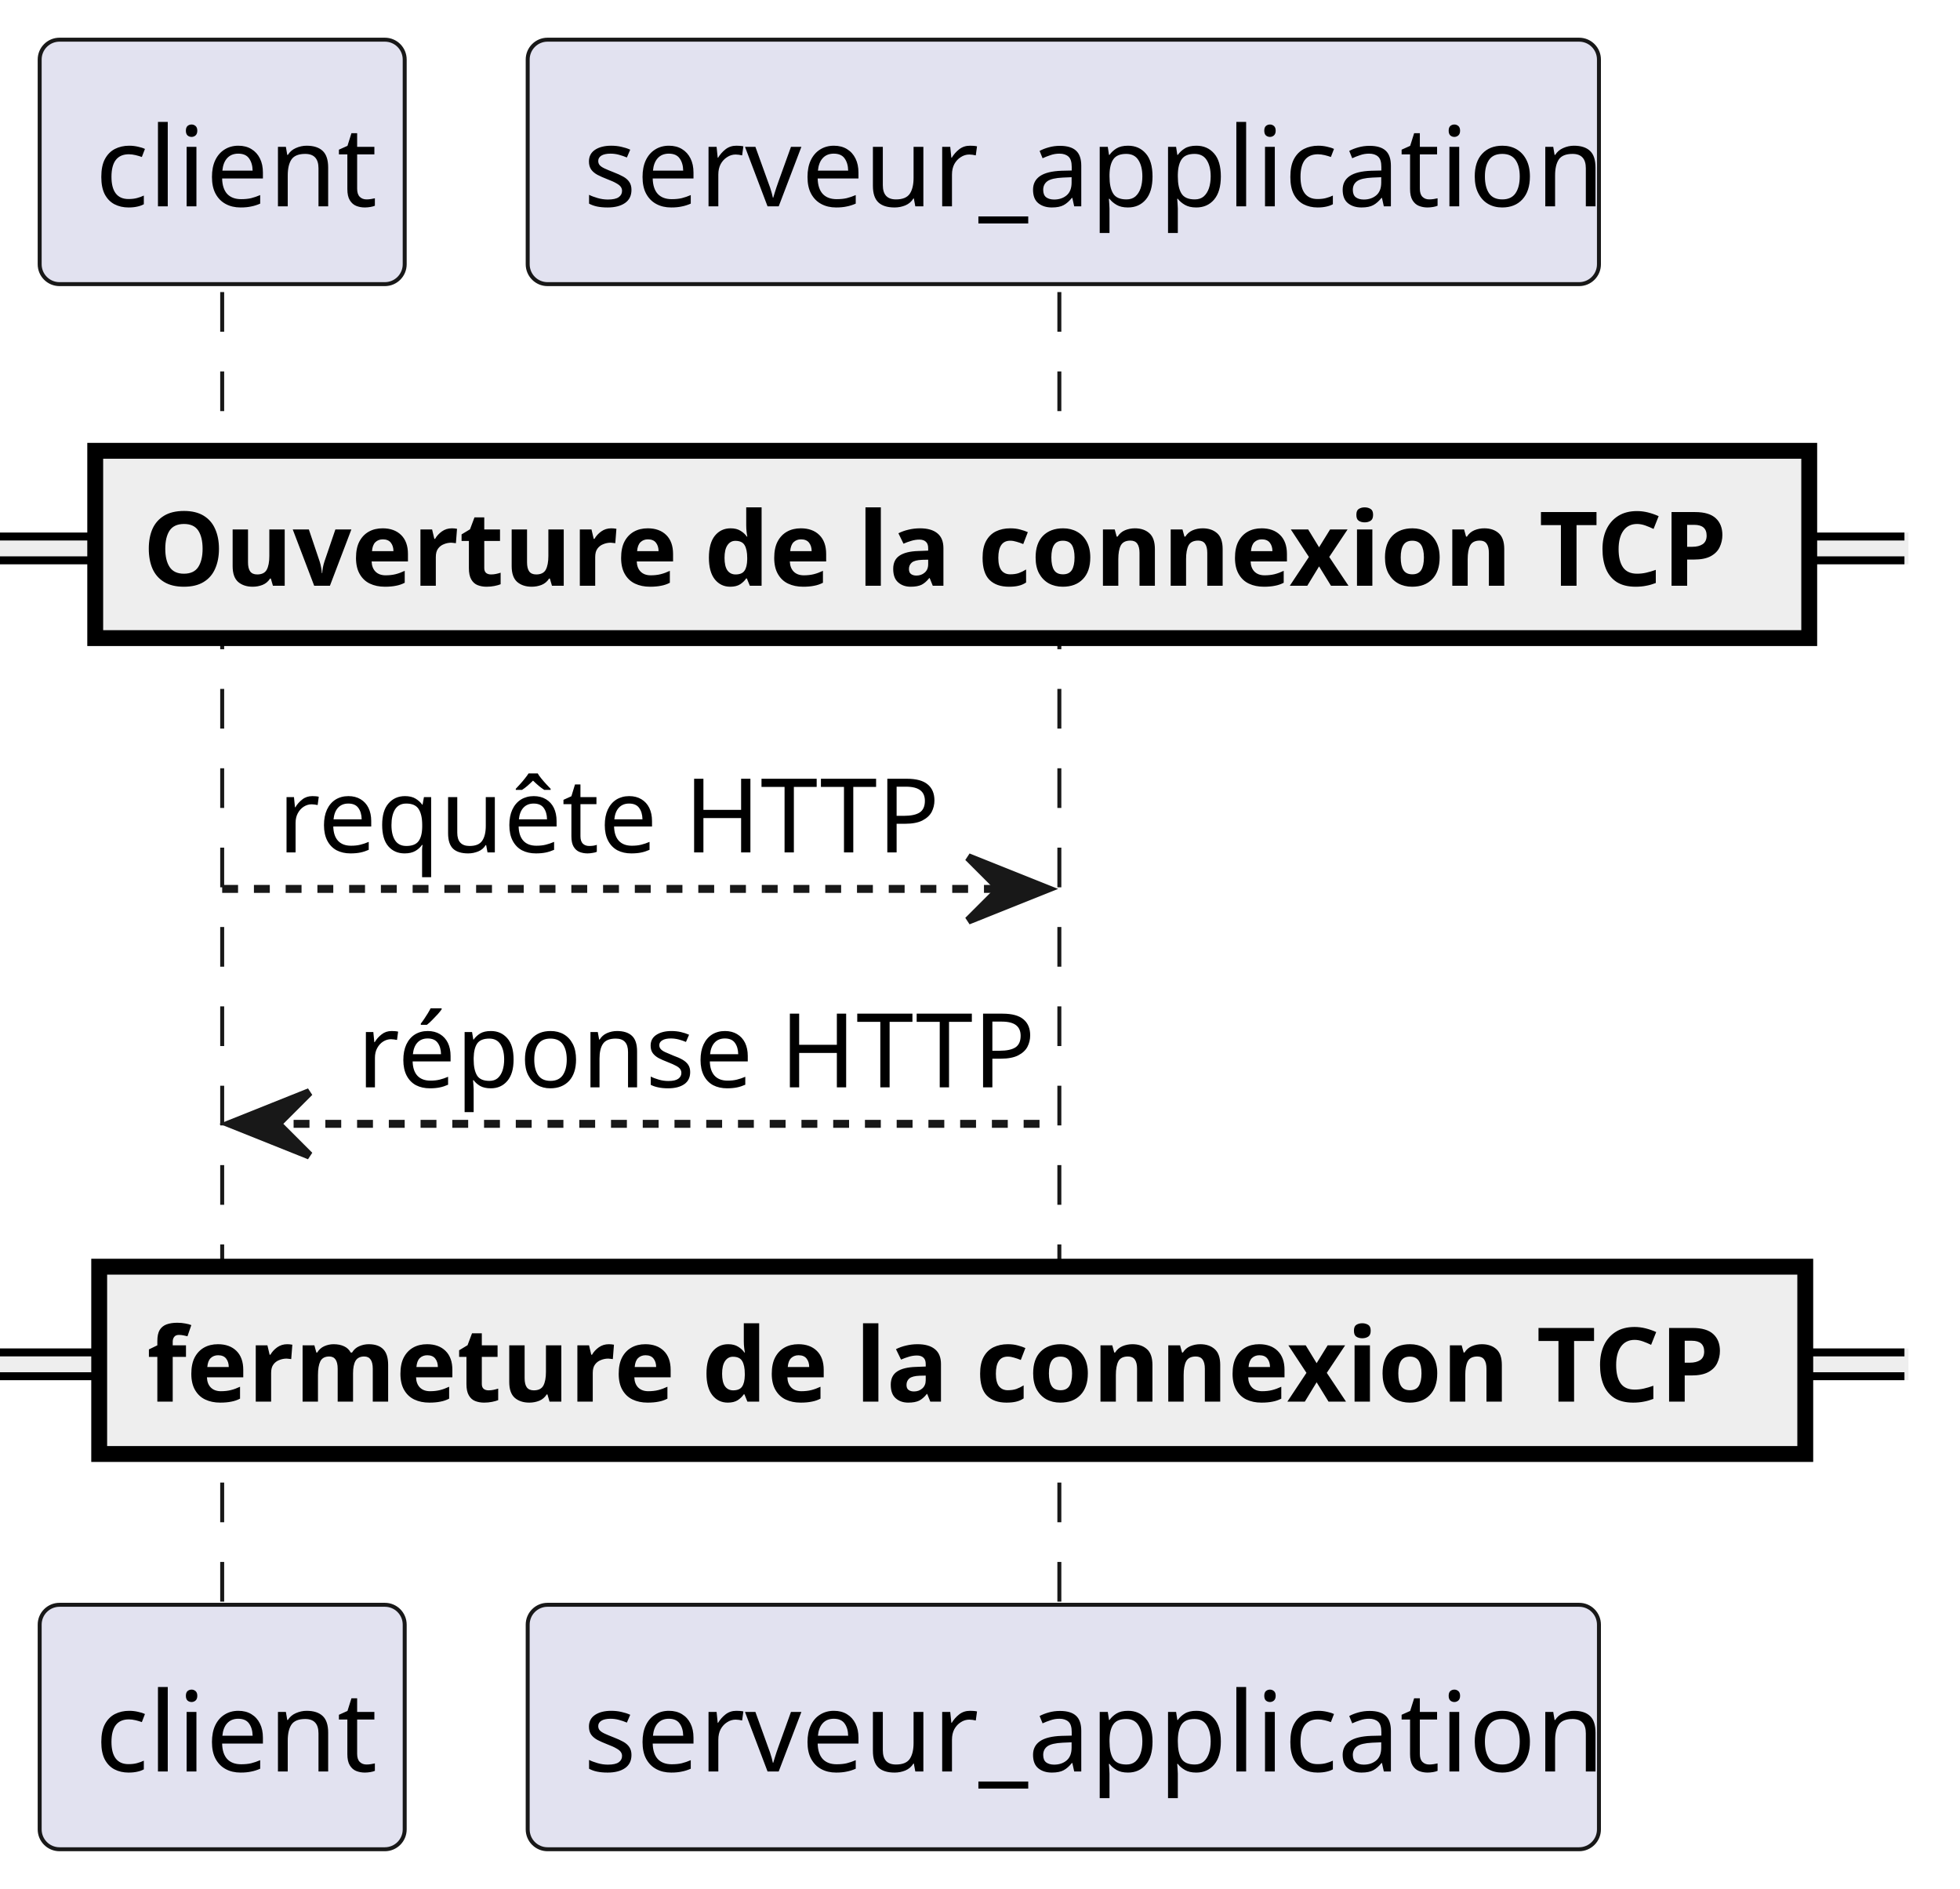
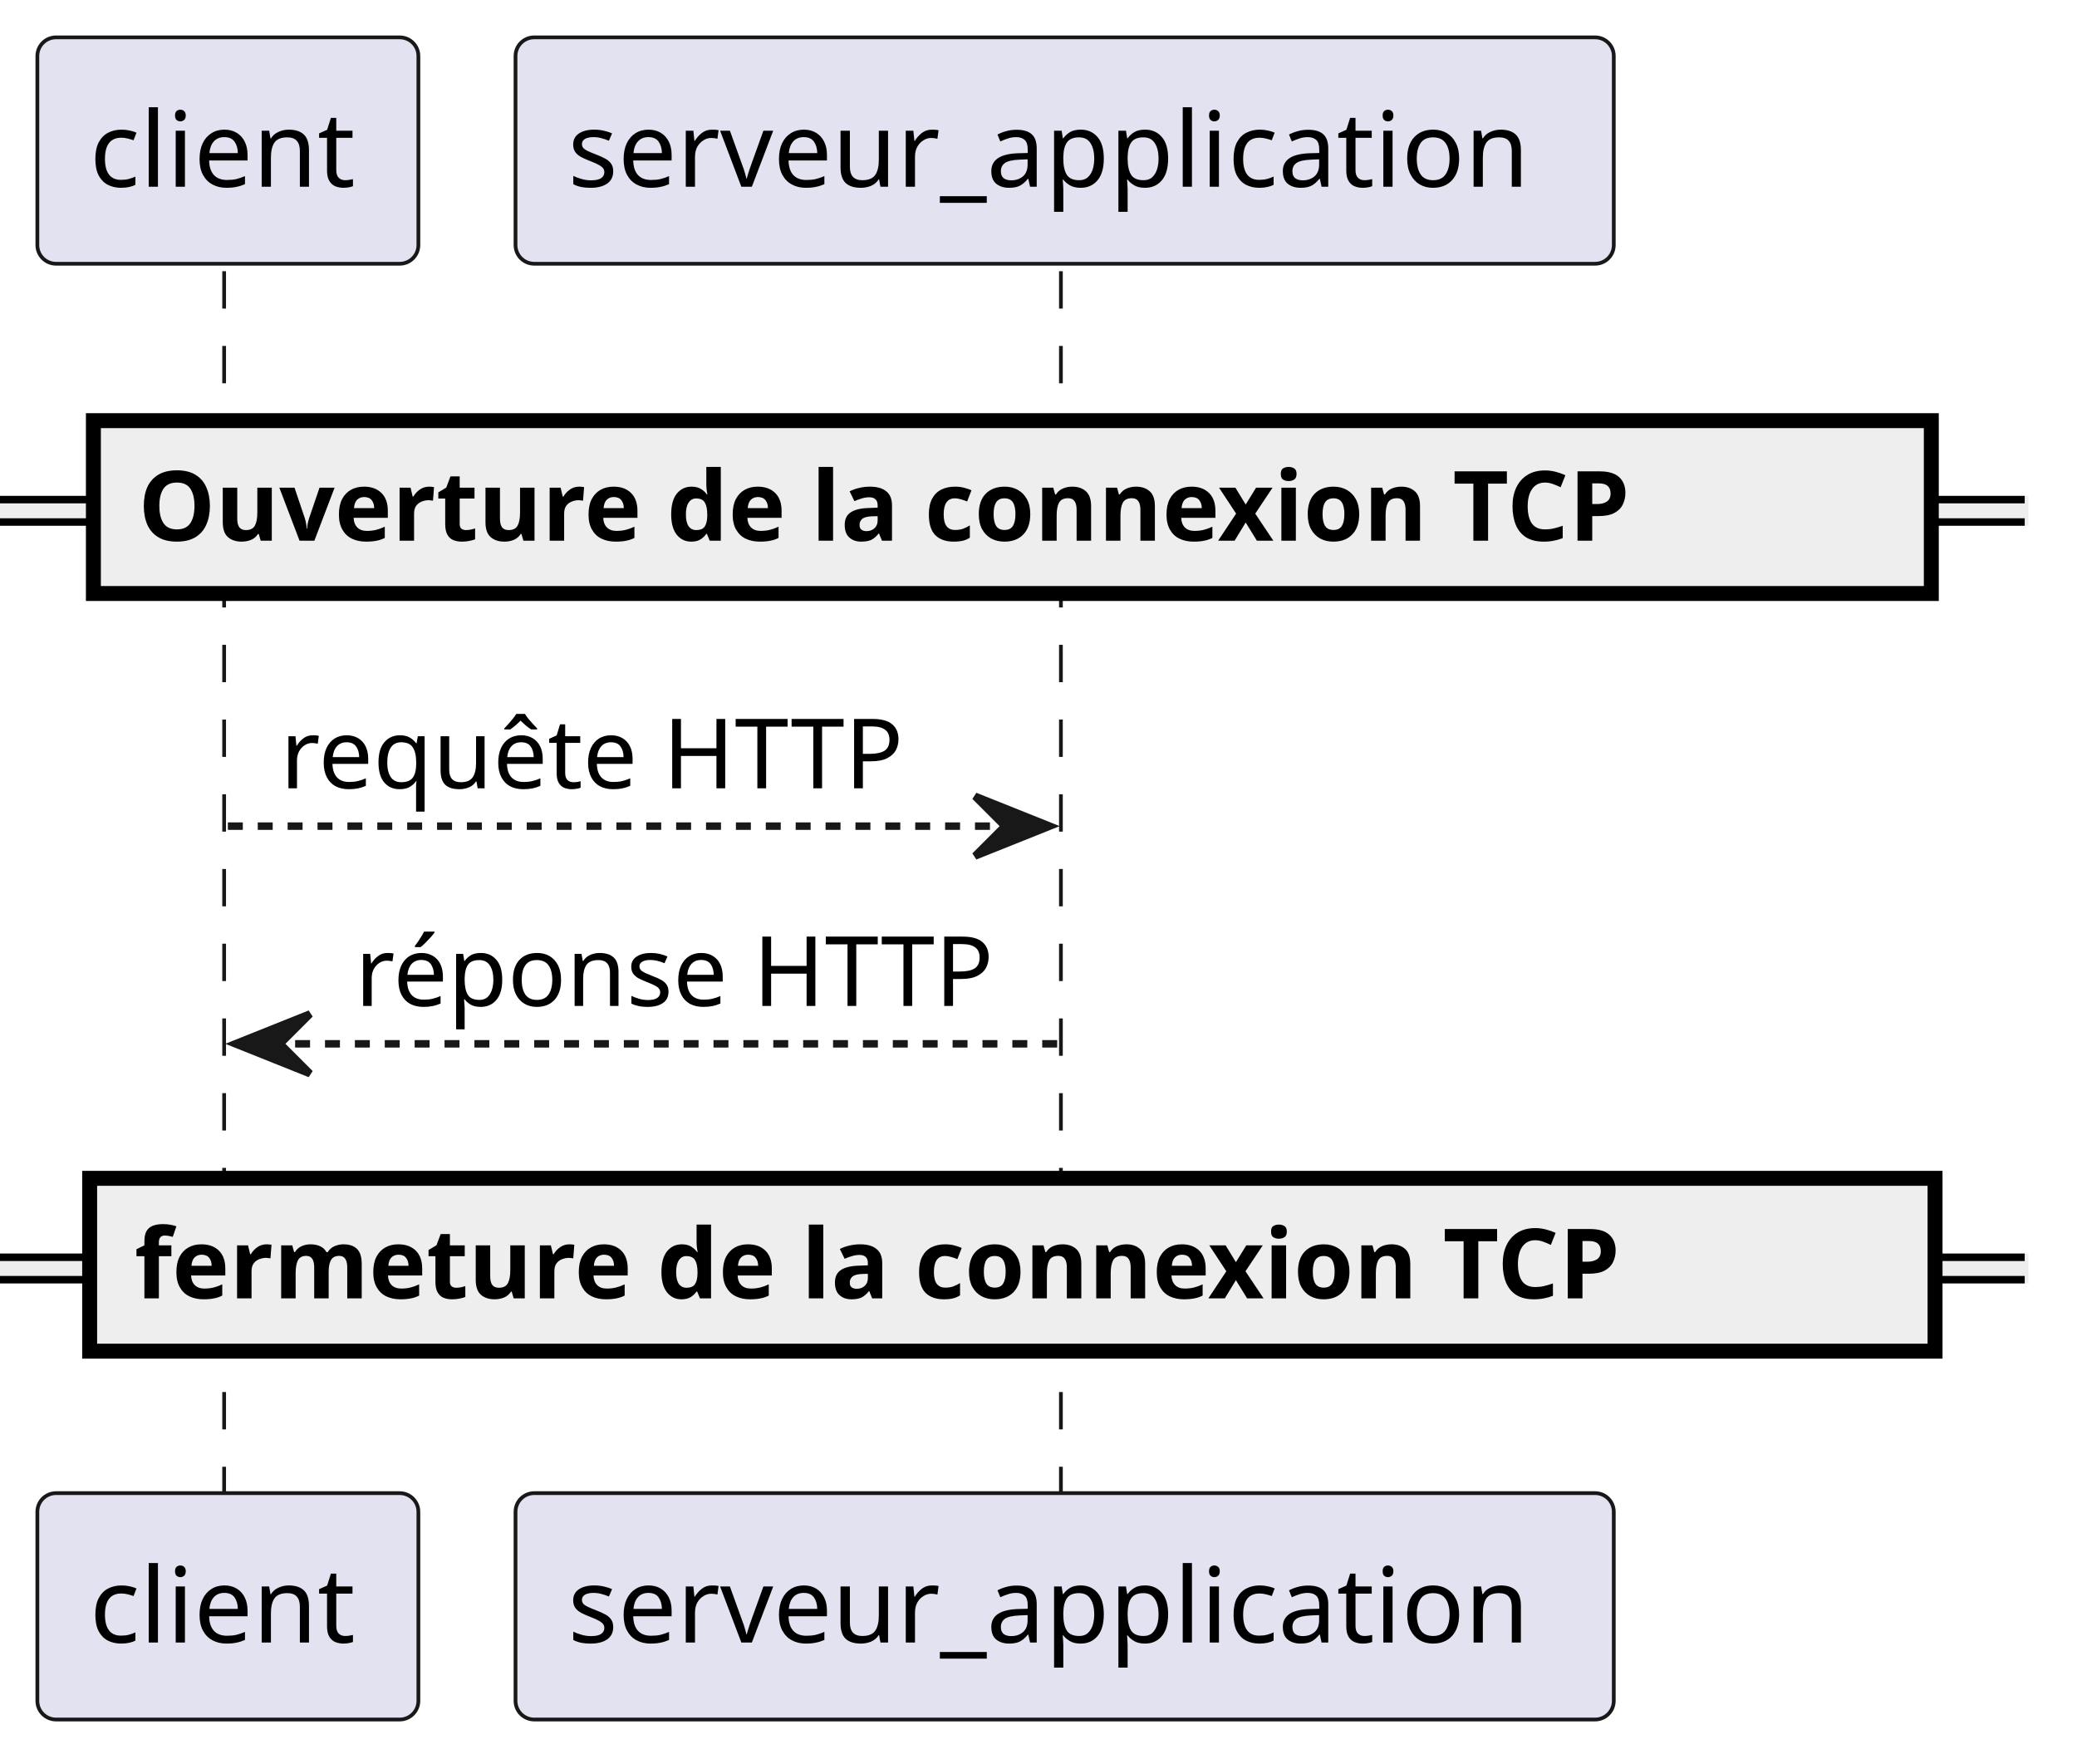
- <svg xmlns="http://www.w3.org/2000/svg" contentStyleType="text/css" height="238px" preserveAspectRatio="none" style="width:247px;height:238px;background:#FFFFFF;" version="1.1" viewBox="0 0 247 238" width="247px" zoomAndPan="magnify">
+ <svg xmlns="http://www.w3.org/2000/svg" contentStyleType="text/css" height="236px" preserveAspectRatio="none" style="width:278px;height:236px;background:#FFFFFF;" version="1.1" viewBox="0 0 278 236" width="278px" zoomAndPan="magnify">
  <defs />
  <g>
-     <line style="stroke:#181818;stroke-width:0.5;stroke-dasharray:5.0,5.0;" x1="28" x2="28" y1="36.8" y2="203.2" />
-     <line style="stroke:#181818;stroke-width:0.5;stroke-dasharray:5.0,5.0;" x1="133.5" x2="133.5" y1="36.8" y2="203.2" />
-     <rect fill="#E2E2F0" height="30.8" rx="2.5" ry="2.5" style="stroke:#181818;stroke-width:0.5;" width="46" x="5" y="5" />
-     <text fill="#000000" font-family="sans-serif" font-size="14" lengthAdjust="spacing" textLength="32" x="12" y="26">client</text>
-     <rect fill="#E2E2F0" height="30.8" rx="2.5" ry="2.5" style="stroke:#181818;stroke-width:0.5;" width="46" x="5" y="202.2" />
-     <text fill="#000000" font-family="sans-serif" font-size="14" lengthAdjust="spacing" textLength="32" x="12" y="223.2">client</text>
-     <rect fill="#E2E2F0" height="30.8" rx="2.5" ry="2.5" style="stroke:#181818;stroke-width:0.5;" width="135" x="66.5" y="5" />
-     <text fill="#000000" font-family="sans-serif" font-size="14" lengthAdjust="spacing" textLength="121" x="73.5" y="26">serveur_application</text>
-     <rect fill="#E2E2F0" height="30.8" rx="2.5" ry="2.5" style="stroke:#181818;stroke-width:0.5;" width="135" x="66.5" y="202.2" />
-     <text fill="#000000" font-family="sans-serif" font-size="14" lengthAdjust="spacing" textLength="121" x="73.5" y="223.2">serveur_application</text>
-     <rect fill="#EEEEEE" height="3" style="stroke:#EEEEEE;stroke-width:1.0;" width="240" x="0" y="67.6" />
-     <line style="stroke:#000000;stroke-width:1.0;" x1="0" x2="240" y1="67.6" y2="67.6" />
-     <line style="stroke:#000000;stroke-width:1.0;" x1="0" x2="240" y1="70.6" y2="70.6" />
-     <rect fill="#EEEEEE" height="23.6" style="stroke:#000000;stroke-width:2.0;" width="216" x="12" y="56.8" />
-     <text fill="#000000" font-family="sans-serif" font-size="13" font-weight="bold" lengthAdjust="spacing" textLength="198" x="18" y="73.8">Ouverture de la connexion TCP</text>
-     <polygon fill="#181818" points="122,108,132,112,122,116,126,112" style="stroke:#181818;stroke-width:1.0;" />
-     <line style="stroke:#181818;stroke-width:1.0;stroke-dasharray:2.0,2.0;" x1="28" x2="128" y1="112" y2="112" />
-     <text fill="#000000" font-family="sans-serif" font-size="13" lengthAdjust="spacing" textLength="80" x="35" y="107.4">requête HTTP</text>
-     <polygon fill="#181818" points="39,137.6,29,141.6,39,145.6,35,141.6" style="stroke:#181818;stroke-width:1.0;" />
-     <line style="stroke:#181818;stroke-width:1.0;stroke-dasharray:2.0,2.0;" x1="33" x2="133" y1="141.6" y2="141.6" />
-     <text fill="#000000" font-family="sans-serif" font-size="13" lengthAdjust="spacing" textLength="82" x="45" y="137">réponse HTTP</text>
-     <rect fill="#EEEEEE" height="3" style="stroke:#EEEEEE;stroke-width:1.0;" width="240" x="0" y="170.4" />
-     <line style="stroke:#000000;stroke-width:1.0;" x1="0" x2="240" y1="170.4" y2="170.4" />
-     <line style="stroke:#000000;stroke-width:1.0;" x1="0" x2="240" y1="173.4" y2="173.4" />
-     <rect fill="#EEEEEE" height="23.6" style="stroke:#000000;stroke-width:2.0;" width="215" x="12.5" y="159.6" />
-     <text fill="#000000" font-family="sans-serif" font-size="13" font-weight="bold" lengthAdjust="spacing" textLength="197" x="18.5" y="176.6">fermeture de la connexion TCP</text>
+     <line style="stroke:#181818;stroke-width:0.5;stroke-dasharray:5.0,5.0;" x1="30" x2="30" y1="36.297" y2="200.828" />
+     <line style="stroke:#181818;stroke-width:0.5;stroke-dasharray:5.0,5.0;" x1="142" x2="142" y1="36.297" y2="200.828" />
+     <rect fill="#E2E2F0" height="30.297" rx="2.5" ry="2.5" style="stroke:#181818;stroke-width:0.5;" width="51" x="5" y="5" />
+     <text fill="#000000" font-family="sans-serif" font-size="14" lengthAdjust="spacing" textLength="37" x="12" y="24.995">client</text>
+     <rect fill="#E2E2F0" height="30.297" rx="2.5" ry="2.5" style="stroke:#181818;stroke-width:0.5;" width="51" x="5" y="199.828" />
+     <text fill="#000000" font-family="sans-serif" font-size="14" lengthAdjust="spacing" textLength="37" x="12" y="219.823">client</text>
+     <rect fill="#E2E2F0" height="30.297" rx="2.5" ry="2.5" style="stroke:#181818;stroke-width:0.5;" width="147" x="69" y="5" />
+     <text fill="#000000" font-family="sans-serif" font-size="14" lengthAdjust="spacing" textLength="133" x="76" y="24.995">serveur_application</text>
+     <rect fill="#E2E2F0" height="30.297" rx="2.5" ry="2.5" style="stroke:#181818;stroke-width:0.5;" width="147" x="69" y="199.828" />
+     <text fill="#000000" font-family="sans-serif" font-size="14" lengthAdjust="spacing" textLength="133" x="76" y="219.823">serveur_application</text>
+     <rect fill="#EEEEEE" height="3" style="stroke:#EEEEEE;stroke-width:1.0;" width="271" x="0" y="66.863" />
+     <line style="stroke:#000000;stroke-width:1.0;" x1="0" x2="271" y1="66.863" y2="66.863" />
+     <line style="stroke:#000000;stroke-width:1.0;" x1="0" x2="271" y1="69.863" y2="69.863" />
+     <rect fill="#EEEEEE" height="23.133" style="stroke:#000000;stroke-width:2.0;" width="246" x="12.5" y="56.297" />
+     <text fill="#000000" font-family="sans-serif" font-size="13" font-weight="bold" lengthAdjust="spacing" textLength="227" x="18.5" y="72.364">Ouverture de la connexion TCP</text>
+     <polygon fill="#181818" points="130.5,106.562,140.5,110.562,130.5,114.562,134.5,110.562" style="stroke:#181818;stroke-width:1.0;" />
+     <line style="stroke:#181818;stroke-width:1.0;stroke-dasharray:2.0,2.0;" x1="30.5" x2="136.5" y1="110.562" y2="110.562" />
+     <text fill="#000000" font-family="sans-serif" font-size="13" lengthAdjust="spacing" textLength="86" x="37.5" y="105.497">requête HTTP</text>
+     <polygon fill="#181818" points="41.5,135.695,31.5,139.695,41.5,143.695,37.5,139.695" style="stroke:#181818;stroke-width:1.0;" />
+     <line style="stroke:#181818;stroke-width:1.0;stroke-dasharray:2.0,2.0;" x1="35.5" x2="141.5" y1="139.695" y2="139.695" />
+     <text fill="#000000" font-family="sans-serif" font-size="13" lengthAdjust="spacing" textLength="88" x="47.5" y="134.629">réponse HTTP</text>
+     <rect fill="#EEEEEE" height="3" style="stroke:#EEEEEE;stroke-width:1.0;" width="271" x="0" y="168.262" />
+     <line style="stroke:#000000;stroke-width:1.0;" x1="0" x2="271" y1="168.262" y2="168.262" />
+     <line style="stroke:#000000;stroke-width:1.0;" x1="0" x2="271" y1="171.262" y2="171.262" />
+     <rect fill="#EEEEEE" height="23.133" style="stroke:#000000;stroke-width:2.0;" width="247" x="12" y="157.695" />
+     <text fill="#000000" font-family="sans-serif" font-size="13" font-weight="bold" lengthAdjust="spacing" textLength="228" x="18" y="173.762">fermeture de la connexion TCP</text>
  </g>
</svg>
